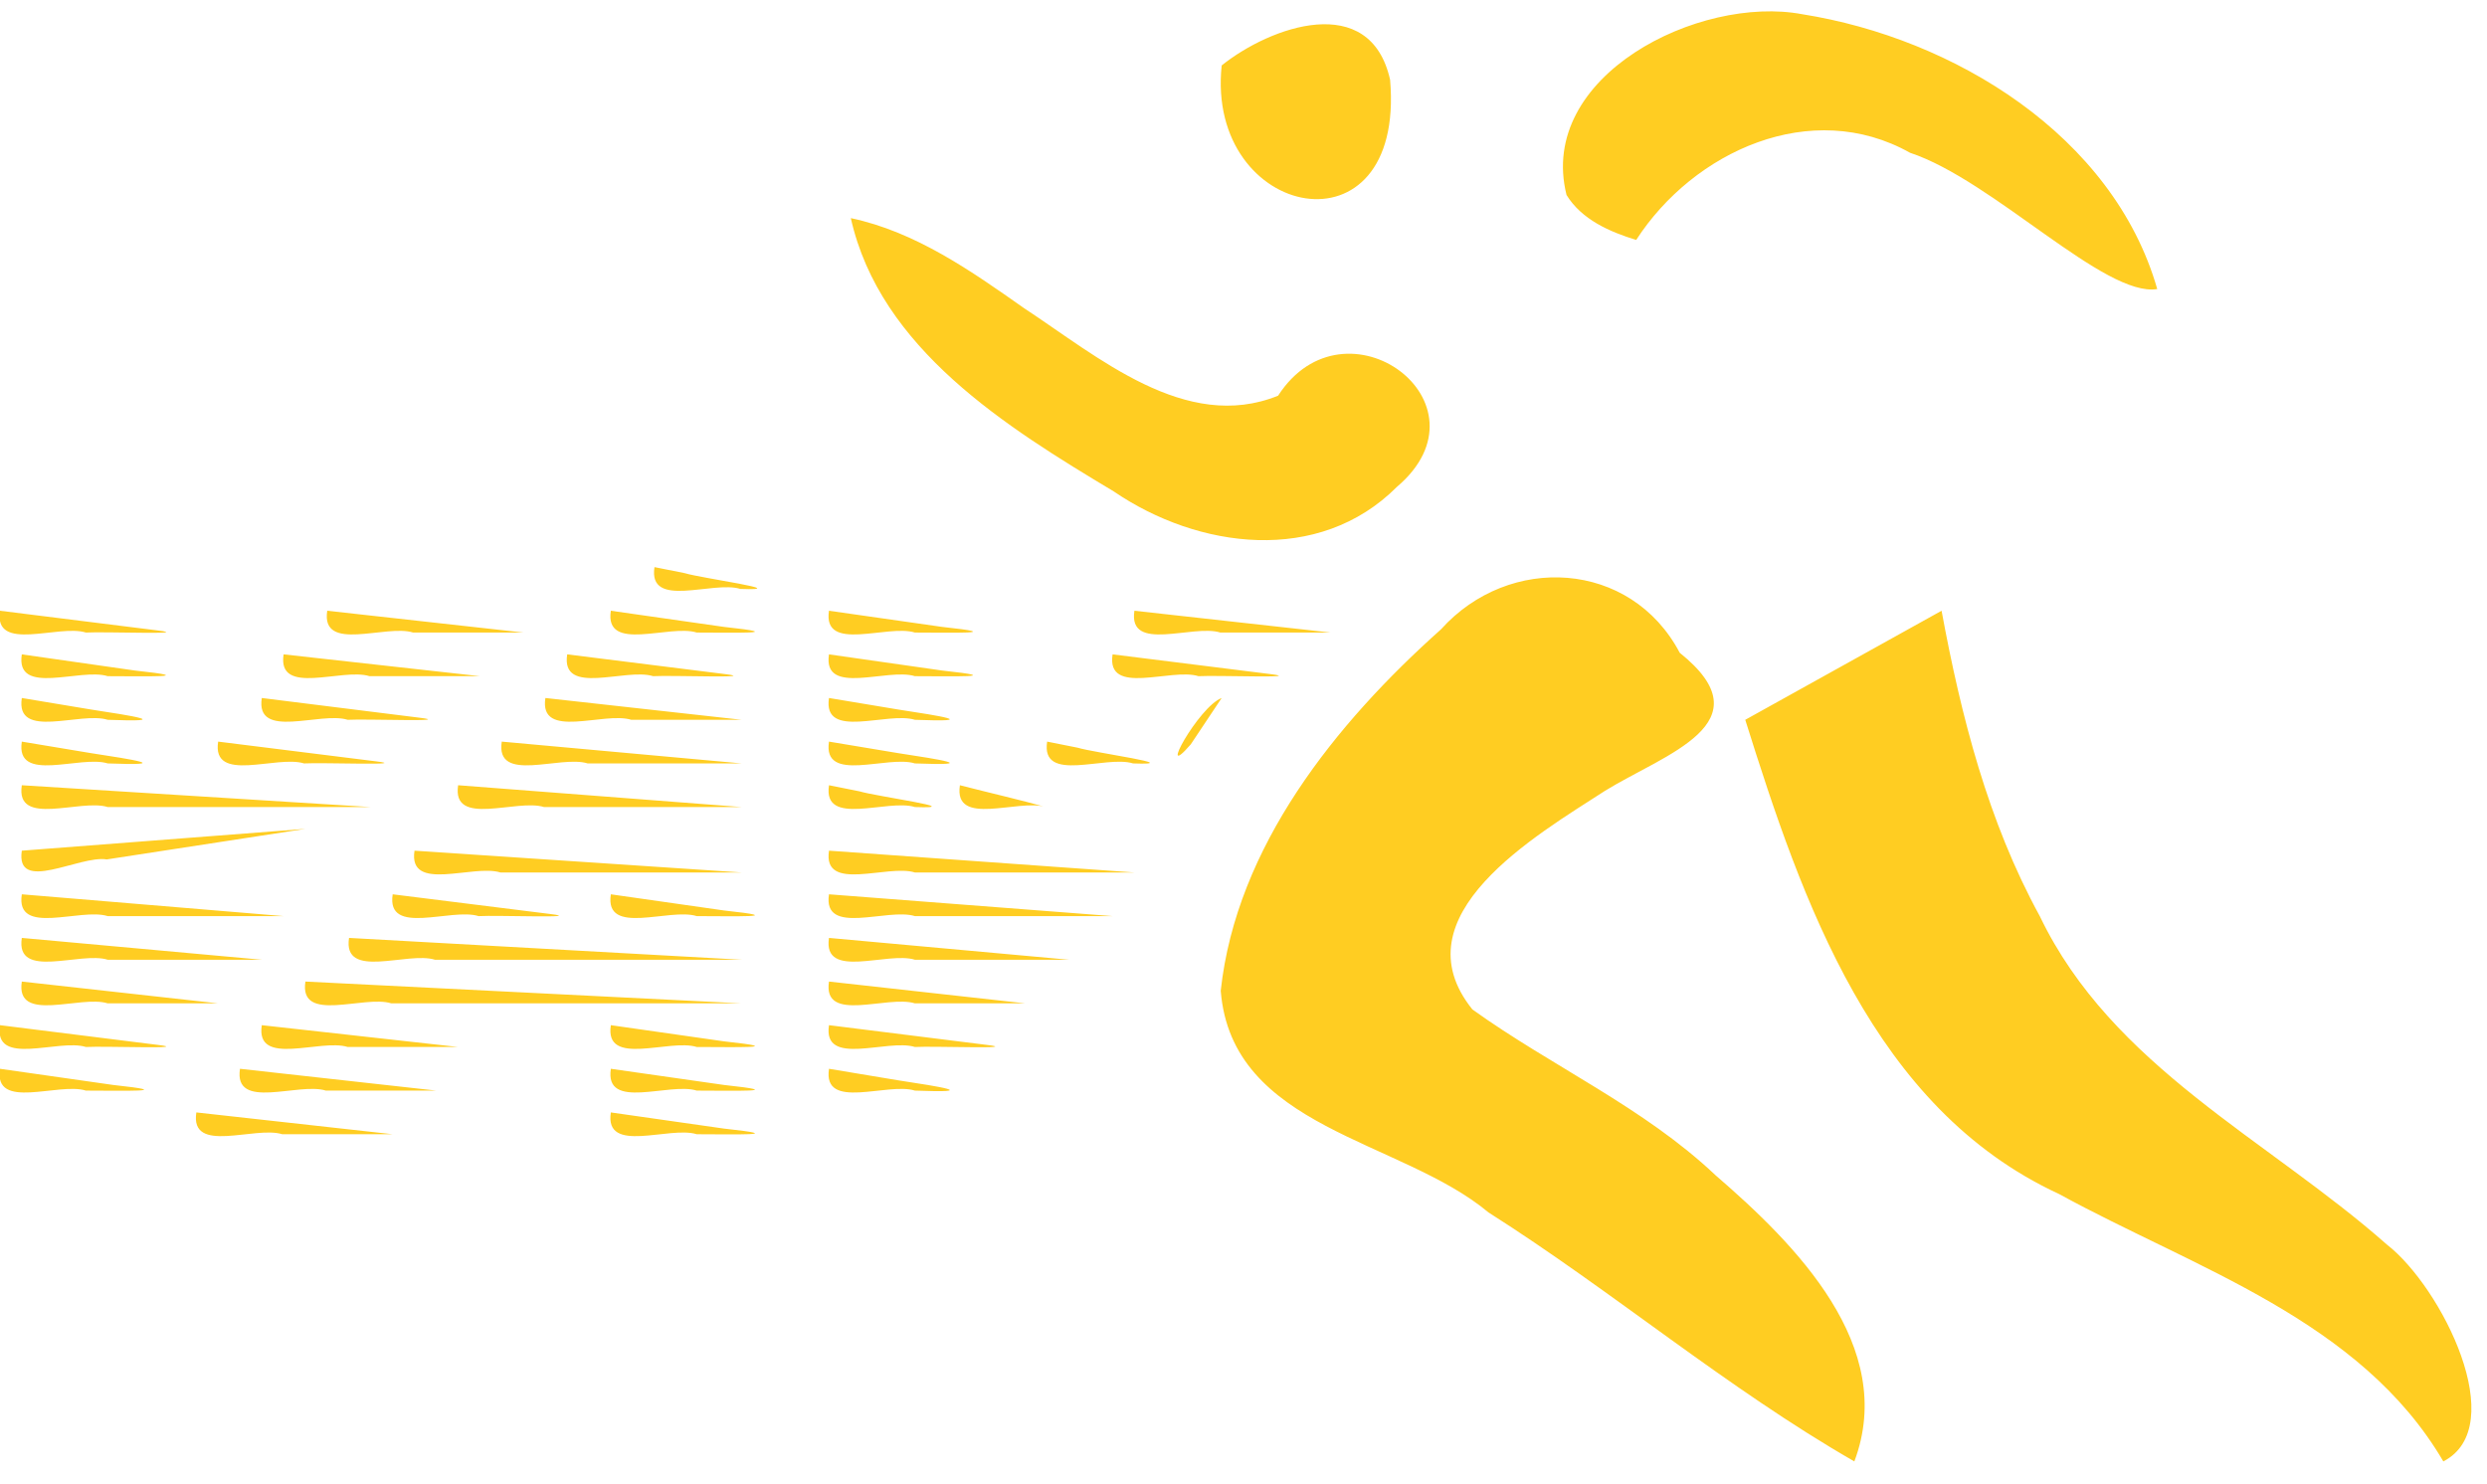
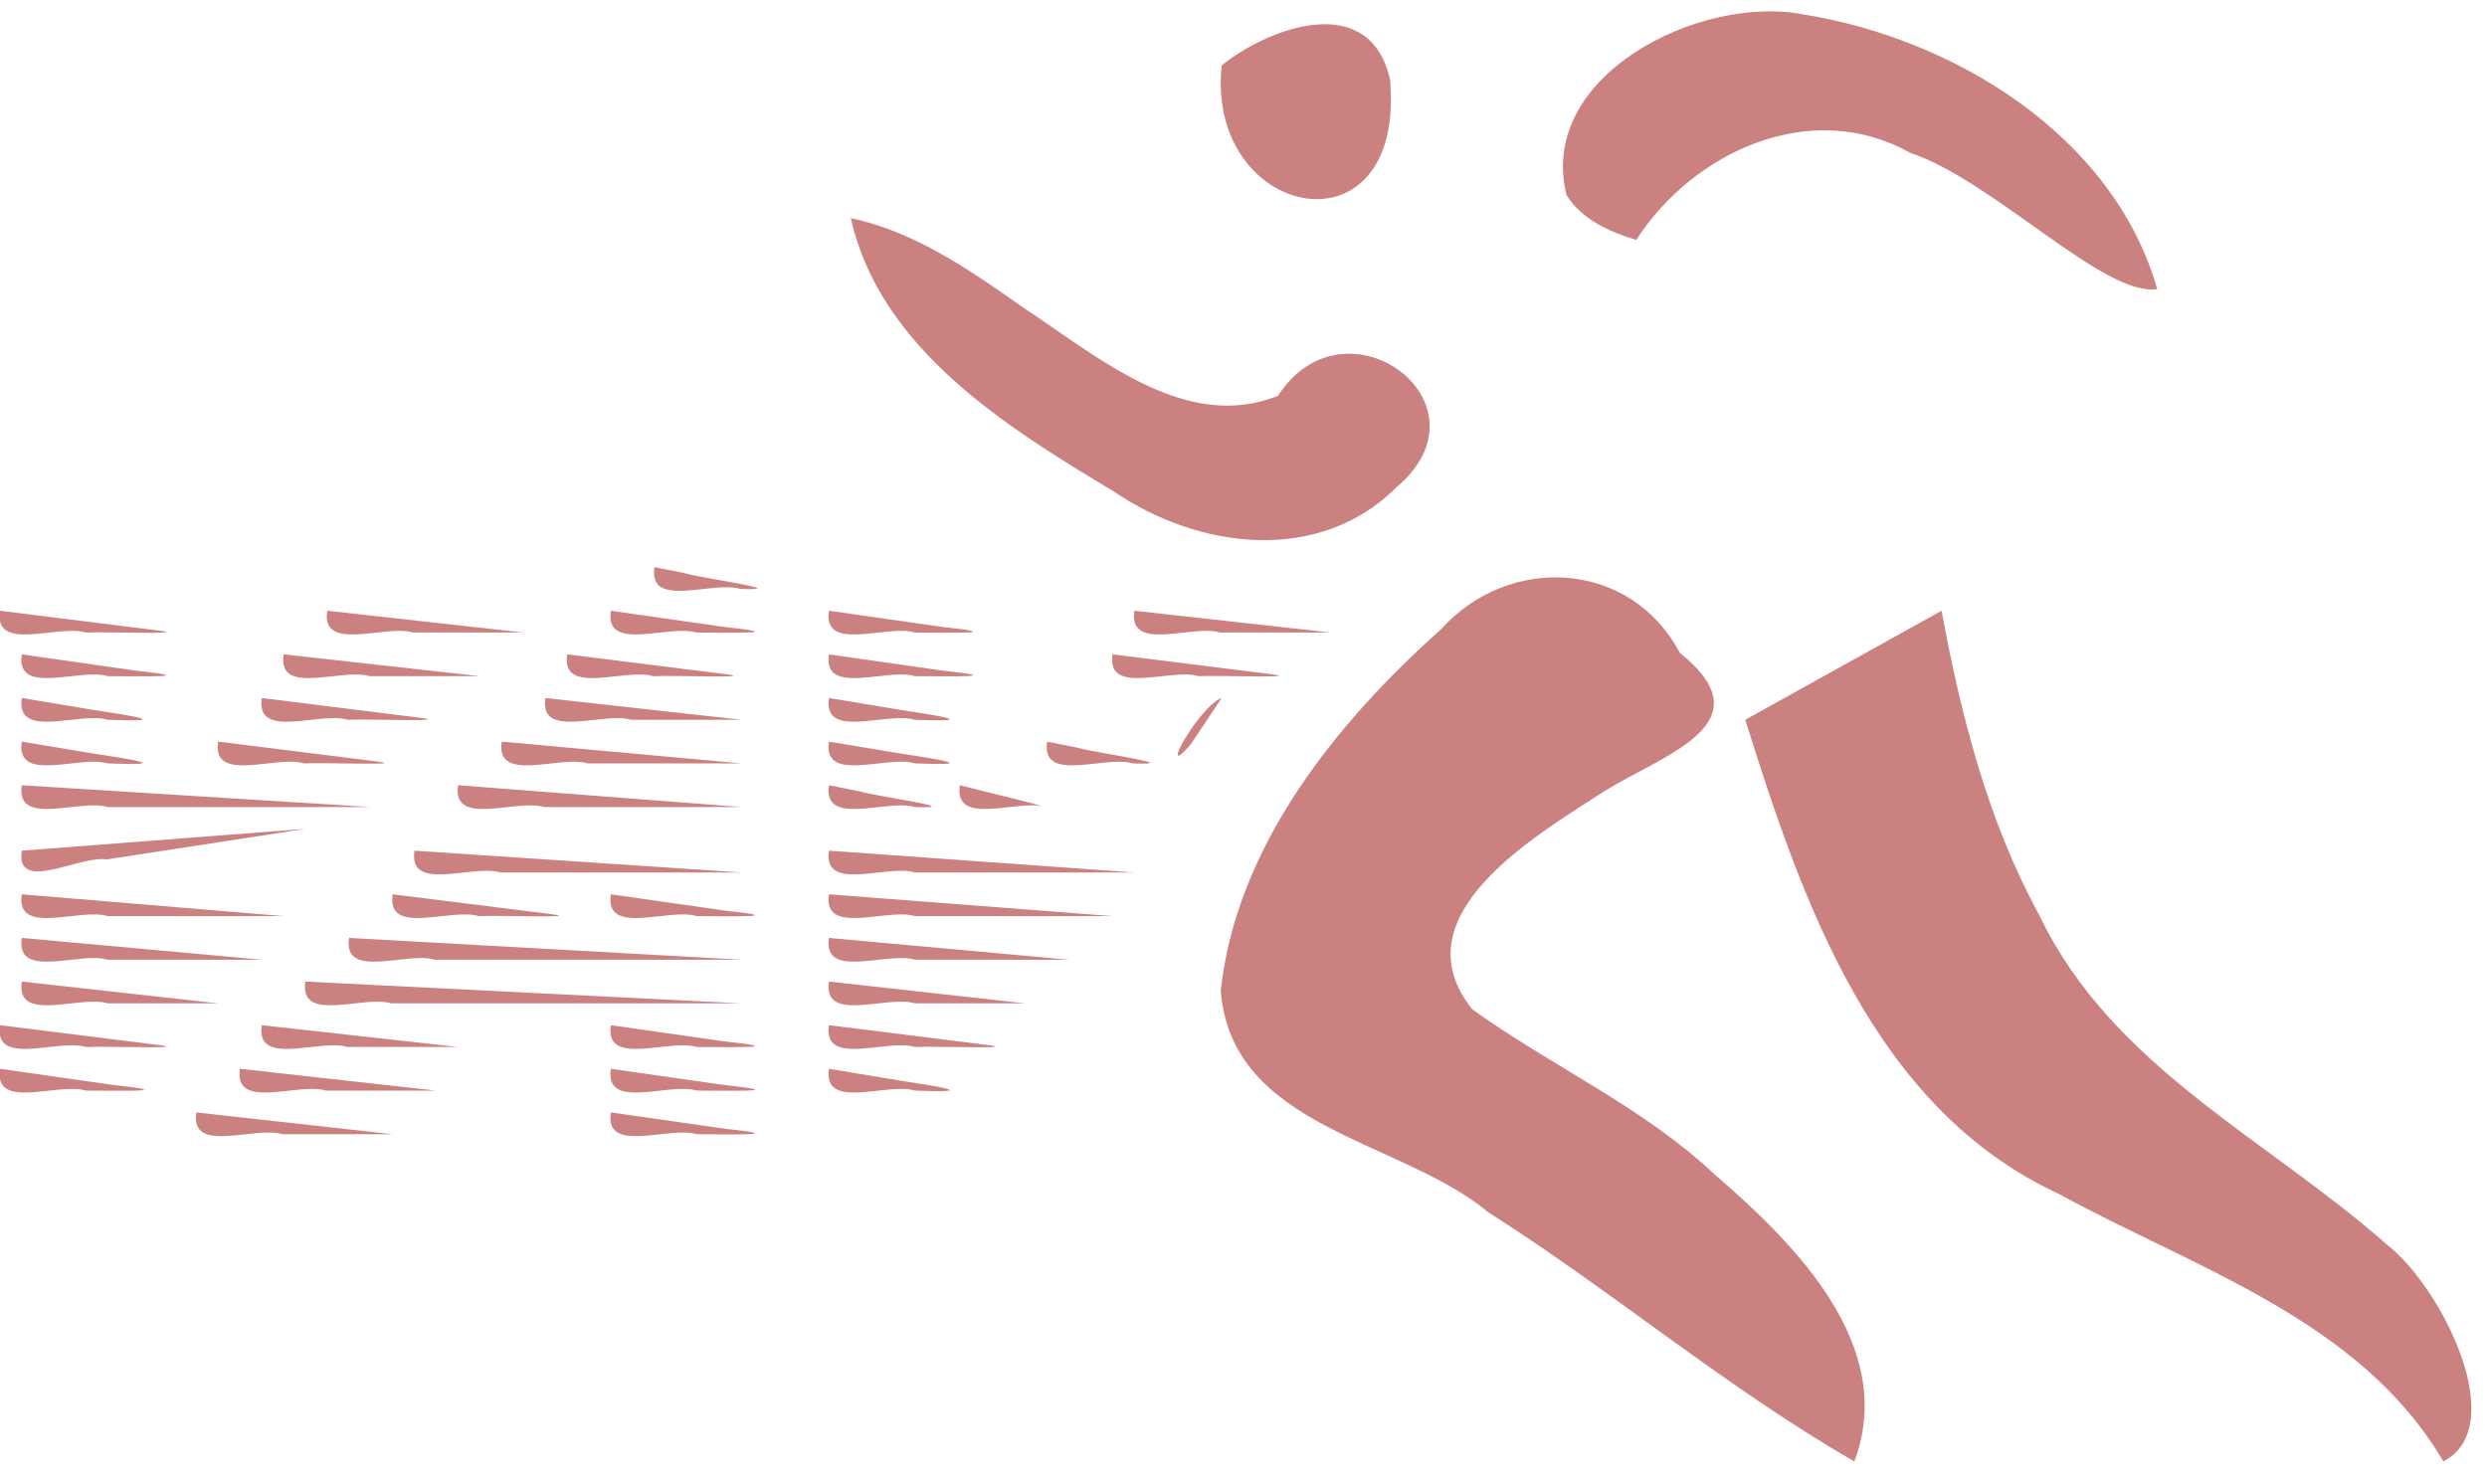
<svg xmlns="http://www.w3.org/2000/svg" version="1.1" id="svg1" width="152" height="90.667" viewBox="0 0 152 90.667">
  <defs id="defs1" />
  <g id="g1">
-     <path style="fill:#ffcd22;stroke:none;fill-opacity:1" d="m 100,14.667 c 3.51,-5.426 10.707,-8.713 16.739,-5.328 5.083,1.685 11.908,8.853 15.107,8.33 C 129.149,8.266 119.389,2.334 110.154,0.87 103.849,-0.322 93.923,4.641 95.743,11.919 96.668,13.423 98.379,14.171 100,14.667 Z M 74.667,4 C 73.67,13.437 85.907,15.93 84.96,4.877 83.743,-0.57 77.64,1.616 74.667,4 Z M 52,13.333 c 1.782,7.98 9.516,12.78 16.072,16.708 5.16,3.519 12.535,4.5 17.303,-0.279 C 91.43,24.622 82.209,17.852 78.114,24.188 72.47,26.475 67.088,21.791 62.61,18.853 59.35,16.559 55.97,14.175 52,13.333 Z M 40,34.667 c -0.402,2.596 3.584,0.805 5.25,1.333 3.327,0.121 -2.377,-0.652 -3.389,-0.961 z m 73.333,54.667 C 115.982,82.291 109.723,76.049 104.855,71.845 100.444,67.67 94.852,65.196 89.99,61.705 85.379,55.976 93.875,51.072 98.097,48.339 101.725,46.097 108.042,44.209 102.663,39.904 99.669,34.235 92.233,33.836 88.07,38.47 81.647,44.203 75.565,51.739 74.608,60.563 c 0.675,8.442 10.991,9.066 16.37,13.553 7.615,4.833 14.526,10.713 22.356,15.218 z M 0,37.333 c -0.402,2.596 3.584,0.805 5.25,1.333 1.096,-0.066 6.64,0.145 4.374,-0.13 z m 20,0 c -0.402,2.596 3.584,0.805 5.25,1.333 H 32 Z m 17.333,0 c -0.402,2.596 3.584,0.805 5.25,1.333 2.159,-0.001 5.822,0.104 1.658,-0.346 z m 13.333,0 c -0.402,2.596 3.584,0.805 5.25,1.333 2.159,-0.001 5.822,0.104 1.658,-0.346 z m 18.667,0 c -0.402,2.596 3.584,0.805 5.25,1.333 h 6.75 z m 37.333,6.667 c 3.477,11.076 7.815,23.73 19.17,28.983 8.319,4.558 18.42,7.692 23.496,16.35 4.136,-2.142 -0.086,-10.635 -3.447,-13.253 -7.284,-6.434 -16.809,-10.885 -21.214,-20.071 -3.167,-5.779 -4.818,-12.236 -6.006,-18.676 z m -105.333,-4 c -0.402,2.596 3.584,0.805 5.25,1.333 2.159,-0.001 5.822,0.104 1.658,-0.346 z m 16,0 c -0.402,2.596 3.584,0.805 5.25,1.333 h 6.75 z m 17.333,0 c -0.402,2.596 3.584,0.805 5.25,1.333 1.096,-0.066 6.64,0.145 4.374,-0.13 z m 16,0 c -0.402,2.596 3.584,0.805 5.25,1.333 2.159,-0.001 5.822,0.104 1.658,-0.346 z m 17.333,0 c -0.402,2.596 3.584,0.805 5.25,1.333 1.096,-0.066 6.64,0.145 4.374,-0.13 z M 1.333,42.667 c -0.402,2.596 3.584,0.805 5.25,1.333 4.061,0.154 1.524,-0.238 -1.048,-0.633 z m 14.667,0 c -0.402,2.596 3.584,0.805 5.25,1.333 1.096,-0.066 6.64,0.145 4.374,-0.13 z m 17.333,0 c -0.402,2.596 3.584,0.805 5.25,1.333 h 6.75 z m 17.333,0 c -0.402,2.596 3.584,0.805 5.25,1.333 4.061,0.154 1.524,-0.238 -1.048,-0.633 z m 15.556,0.444 c 0.694,0.347 1.593,0.797 0,0 z m 8.444,-0.444 c -1.411,0.526 -4.005,5.273 -1.89,2.835 z M 1.333,45.333 c -0.402,2.596 3.584,0.805 5.25,1.333 4.061,0.154 1.524,-0.238 -1.048,-0.633 z m 12,0 c -0.402,2.596 3.584,0.805 5.25,1.333 1.096,-0.066 6.64,0.145 4.374,-0.13 z m 17.333,0 c -0.402,2.596 3.584,0.805 5.25,1.333 h 9.416 z m 20,0 c -0.402,2.596 3.584,0.805 5.25,1.333 4.061,0.154 1.524,-0.238 -1.048,-0.633 z m 13.333,0 c -0.402,2.596 3.584,0.805 5.25,1.333 3.327,0.121 -2.377,-0.652 -3.389,-0.961 z M 1.333,48 c -0.402,2.596 3.584,0.805 5.25,1.333 H 22.667 Z m 26.667,0 c -0.402,2.596 3.584,0.805 5.25,1.333 h 12.083 z m 22.667,0 c -0.402,2.596 3.584,0.805 5.25,1.333 3.327,0.121 -2.377,-0.652 -3.389,-0.961 z m 8,0 c -0.402,2.596 3.584,0.805 5.25,1.333 -1.421,-0.403 -3.556,-0.897 -5.25,-1.333 z m 11.556,0.444 c 0.694,0.347 1.593,0.797 0,0 z M 18.667,50.667 1.333,52 c -0.397,2.658 3.542,0.26 5.189,0.535 z m 6.667,1.333 c -0.402,2.596 3.584,0.805 5.25,1.333 h 14.75 z m 25.333,0 c -0.402,2.596 3.584,0.805 5.25,1.333 H 69.333 Z M 1.333,54.667 c -0.402,2.596 3.584,0.805 5.25,1.333 H 17.333 Z m 22.667,0 c -0.402,2.596 3.584,0.805 5.25,1.333 1.096,-0.066 6.64,0.145 4.374,-0.13 z m 13.333,0 c -0.402,2.596 3.584,0.805 5.25,1.333 2.159,-0.001 5.822,0.104 1.658,-0.346 z m 13.333,0 c -0.402,2.596 3.584,0.805 5.25,1.333 H 68 Z M 1.333,57.333 c -0.402,2.596 3.584,0.805 5.25,1.333 H 16 Z m 20,0 c -0.402,2.596 3.584,0.805 5.25,1.333 h 18.75 z m 29.333,0 c -0.402,2.596 3.584,0.805 5.25,1.333 h 9.416 z M 1.333,60 c -0.402,2.596 3.584,0.805 5.25,1.333 h 6.75 z m 17.333,0 c -0.402,2.596 3.584,0.805 5.25,1.333 h 21.416 z m 32,0 c -0.402,2.596 3.584,0.805 5.25,1.333 h 6.75 z M 0,62.667 c -0.402,2.596 3.584,0.805 5.25,1.333 1.096,-0.066 6.64,0.145 4.374,-0.13 z m 16,0 c -0.402,2.596 3.584,0.805 5.25,1.333 H 28 Z m 21.333,0 c -0.402,2.596 3.584,0.805 5.25,1.333 2.159,-0.001 5.822,0.104 1.658,-0.346 z m 13.333,0 c -0.402,2.596 3.584,0.805 5.25,1.333 1.096,-0.066 6.64,0.145 4.374,-0.13 z M 0,65.333 c -0.402,2.596 3.584,0.805 5.25,1.333 2.159,-0.001 5.822,0.104 1.658,-0.346 z m 14.667,0 c -0.402,2.596 3.584,0.805 5.25,1.333 h 6.75 z m 22.667,0 c -0.402,2.596 3.584,0.805 5.25,1.333 2.159,-0.001 5.822,0.104 1.658,-0.346 z m 13.333,0 c -0.402,2.596 3.584,0.805 5.25,1.333 4.061,0.154 1.524,-0.238 -1.048,-0.633 z M 12,68 c -0.402,2.596 3.584,0.805 5.25,1.333 H 24 Z m 25.333,0 c -0.402,2.596 3.584,0.805 5.25,1.333 2.159,-0.001 5.822,0.104 1.658,-0.346 z" id="path1" />
+     <path style="fill:#cb8180;stroke:none;fill-opacity:1" d="m 100,14.667 c 3.51,-5.426 10.707,-8.713 16.739,-5.328 5.083,1.685 11.908,8.853 15.107,8.33 C 129.149,8.266 119.389,2.334 110.154,0.87 103.849,-0.322 93.923,4.641 95.743,11.919 96.668,13.423 98.379,14.171 100,14.667 Z M 74.667,4 C 73.67,13.437 85.907,15.93 84.96,4.877 83.743,-0.57 77.64,1.616 74.667,4 Z M 52,13.333 c 1.782,7.98 9.516,12.78 16.072,16.708 5.16,3.519 12.535,4.5 17.303,-0.279 C 91.43,24.622 82.209,17.852 78.114,24.188 72.47,26.475 67.088,21.791 62.61,18.853 59.35,16.559 55.97,14.175 52,13.333 Z M 40,34.667 c -0.402,2.596 3.584,0.805 5.25,1.333 3.327,0.121 -2.377,-0.652 -3.389,-0.961 z m 73.333,54.667 C 115.982,82.291 109.723,76.049 104.855,71.845 100.444,67.67 94.852,65.196 89.99,61.705 85.379,55.976 93.875,51.072 98.097,48.339 101.725,46.097 108.042,44.209 102.663,39.904 99.669,34.235 92.233,33.836 88.07,38.47 81.647,44.203 75.565,51.739 74.608,60.563 c 0.675,8.442 10.991,9.066 16.37,13.553 7.615,4.833 14.526,10.713 22.356,15.218 z M 0,37.333 c -0.402,2.596 3.584,0.805 5.25,1.333 1.096,-0.066 6.64,0.145 4.374,-0.13 z m 20,0 c -0.402,2.596 3.584,0.805 5.25,1.333 H 32 Z m 17.333,0 c -0.402,2.596 3.584,0.805 5.25,1.333 2.159,-0.001 5.822,0.104 1.658,-0.346 z m 13.333,0 c -0.402,2.596 3.584,0.805 5.25,1.333 2.159,-0.001 5.822,0.104 1.658,-0.346 z m 18.667,0 c -0.402,2.596 3.584,0.805 5.25,1.333 h 6.75 z m 37.333,6.667 c 3.477,11.076 7.815,23.73 19.17,28.983 8.319,4.558 18.42,7.692 23.496,16.35 4.136,-2.142 -0.086,-10.635 -3.447,-13.253 -7.284,-6.434 -16.809,-10.885 -21.214,-20.071 -3.167,-5.779 -4.818,-12.236 -6.006,-18.676 z m -105.333,-4 c -0.402,2.596 3.584,0.805 5.25,1.333 2.159,-0.001 5.822,0.104 1.658,-0.346 z m 16,0 c -0.402,2.596 3.584,0.805 5.25,1.333 h 6.75 z m 17.333,0 c -0.402,2.596 3.584,0.805 5.25,1.333 1.096,-0.066 6.64,0.145 4.374,-0.13 z m 16,0 c -0.402,2.596 3.584,0.805 5.25,1.333 2.159,-0.001 5.822,0.104 1.658,-0.346 z m 17.333,0 c -0.402,2.596 3.584,0.805 5.25,1.333 1.096,-0.066 6.64,0.145 4.374,-0.13 z M 1.333,42.667 c -0.402,2.596 3.584,0.805 5.25,1.333 4.061,0.154 1.524,-0.238 -1.048,-0.633 z m 14.667,0 c -0.402,2.596 3.584,0.805 5.25,1.333 1.096,-0.066 6.64,0.145 4.374,-0.13 z m 17.333,0 c -0.402,2.596 3.584,0.805 5.25,1.333 h 6.75 z m 17.333,0 c -0.402,2.596 3.584,0.805 5.25,1.333 4.061,0.154 1.524,-0.238 -1.048,-0.633 z m 15.556,0.444 c 0.694,0.347 1.593,0.797 0,0 z m 8.444,-0.444 c -1.411,0.526 -4.005,5.273 -1.89,2.835 z M 1.333,45.333 c -0.402,2.596 3.584,0.805 5.25,1.333 4.061,0.154 1.524,-0.238 -1.048,-0.633 z m 12,0 c -0.402,2.596 3.584,0.805 5.25,1.333 1.096,-0.066 6.64,0.145 4.374,-0.13 z m 17.333,0 c -0.402,2.596 3.584,0.805 5.25,1.333 h 9.416 z m 20,0 c -0.402,2.596 3.584,0.805 5.25,1.333 4.061,0.154 1.524,-0.238 -1.048,-0.633 z m 13.333,0 c -0.402,2.596 3.584,0.805 5.25,1.333 3.327,0.121 -2.377,-0.652 -3.389,-0.961 z M 1.333,48 c -0.402,2.596 3.584,0.805 5.25,1.333 H 22.667 Z m 26.667,0 c -0.402,2.596 3.584,0.805 5.25,1.333 h 12.083 z m 22.667,0 c -0.402,2.596 3.584,0.805 5.25,1.333 3.327,0.121 -2.377,-0.652 -3.389,-0.961 z m 8,0 c -0.402,2.596 3.584,0.805 5.25,1.333 -1.421,-0.403 -3.556,-0.897 -5.25,-1.333 z m 11.556,0.444 c 0.694,0.347 1.593,0.797 0,0 z M 18.667,50.667 1.333,52 c -0.397,2.658 3.542,0.26 5.189,0.535 z m 6.667,1.333 c -0.402,2.596 3.584,0.805 5.25,1.333 h 14.75 z m 25.333,0 c -0.402,2.596 3.584,0.805 5.25,1.333 H 69.333 Z M 1.333,54.667 c -0.402,2.596 3.584,0.805 5.25,1.333 H 17.333 Z m 22.667,0 c -0.402,2.596 3.584,0.805 5.25,1.333 1.096,-0.066 6.64,0.145 4.374,-0.13 z m 13.333,0 c -0.402,2.596 3.584,0.805 5.25,1.333 2.159,-0.001 5.822,0.104 1.658,-0.346 z m 13.333,0 c -0.402,2.596 3.584,0.805 5.25,1.333 H 68 Z M 1.333,57.333 c -0.402,2.596 3.584,0.805 5.25,1.333 H 16 Z m 20,0 c -0.402,2.596 3.584,0.805 5.25,1.333 h 18.75 z m 29.333,0 c -0.402,2.596 3.584,0.805 5.25,1.333 h 9.416 z M 1.333,60 c -0.402,2.596 3.584,0.805 5.25,1.333 h 6.75 z m 17.333,0 c -0.402,2.596 3.584,0.805 5.25,1.333 h 21.416 z m 32,0 c -0.402,2.596 3.584,0.805 5.25,1.333 h 6.75 z M 0,62.667 c -0.402,2.596 3.584,0.805 5.25,1.333 1.096,-0.066 6.64,0.145 4.374,-0.13 z m 16,0 c -0.402,2.596 3.584,0.805 5.25,1.333 H 28 Z m 21.333,0 c -0.402,2.596 3.584,0.805 5.25,1.333 2.159,-0.001 5.822,0.104 1.658,-0.346 z m 13.333,0 c -0.402,2.596 3.584,0.805 5.25,1.333 1.096,-0.066 6.64,0.145 4.374,-0.13 z M 0,65.333 c -0.402,2.596 3.584,0.805 5.25,1.333 2.159,-0.001 5.822,0.104 1.658,-0.346 z m 14.667,0 c -0.402,2.596 3.584,0.805 5.25,1.333 h 6.75 z m 22.667,0 c -0.402,2.596 3.584,0.805 5.25,1.333 2.159,-0.001 5.822,0.104 1.658,-0.346 z m 13.333,0 c -0.402,2.596 3.584,0.805 5.25,1.333 4.061,0.154 1.524,-0.238 -1.048,-0.633 z M 12,68 c -0.402,2.596 3.584,0.805 5.25,1.333 H 24 Z m 25.333,0 c -0.402,2.596 3.584,0.805 5.25,1.333 2.159,-0.001 5.822,0.104 1.658,-0.346 z" id="path1" />
  </g>
</svg>
